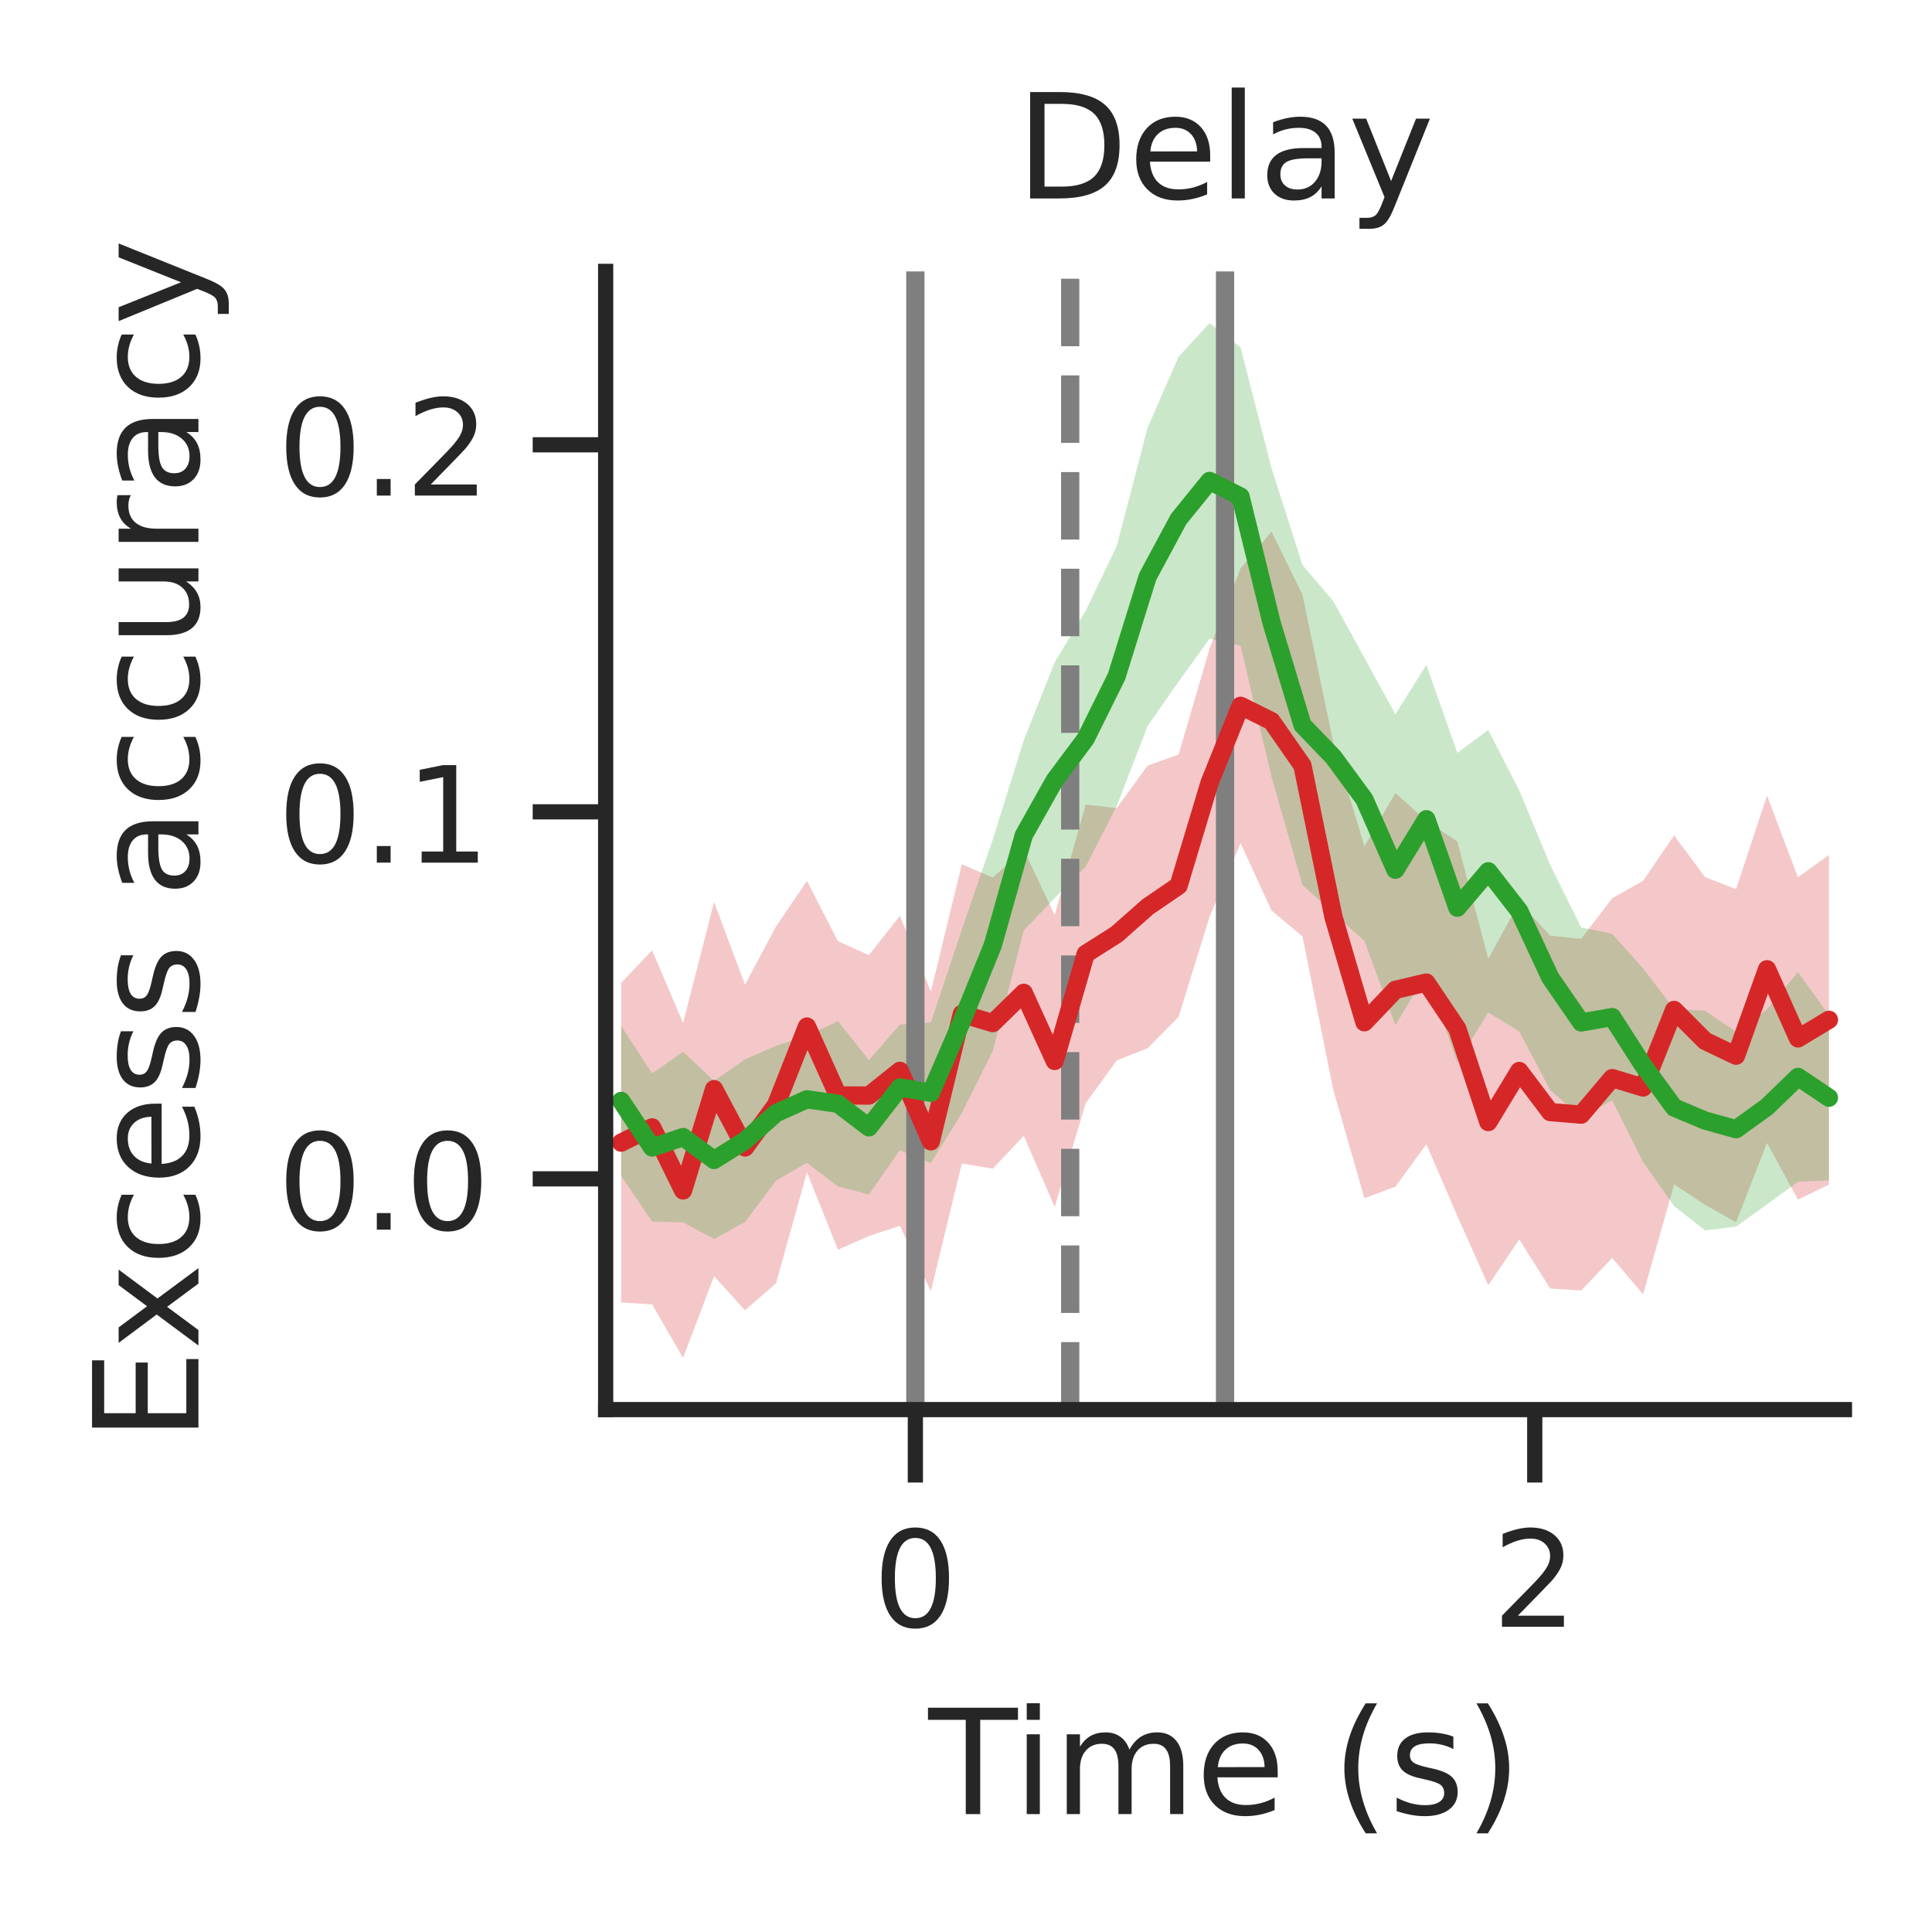
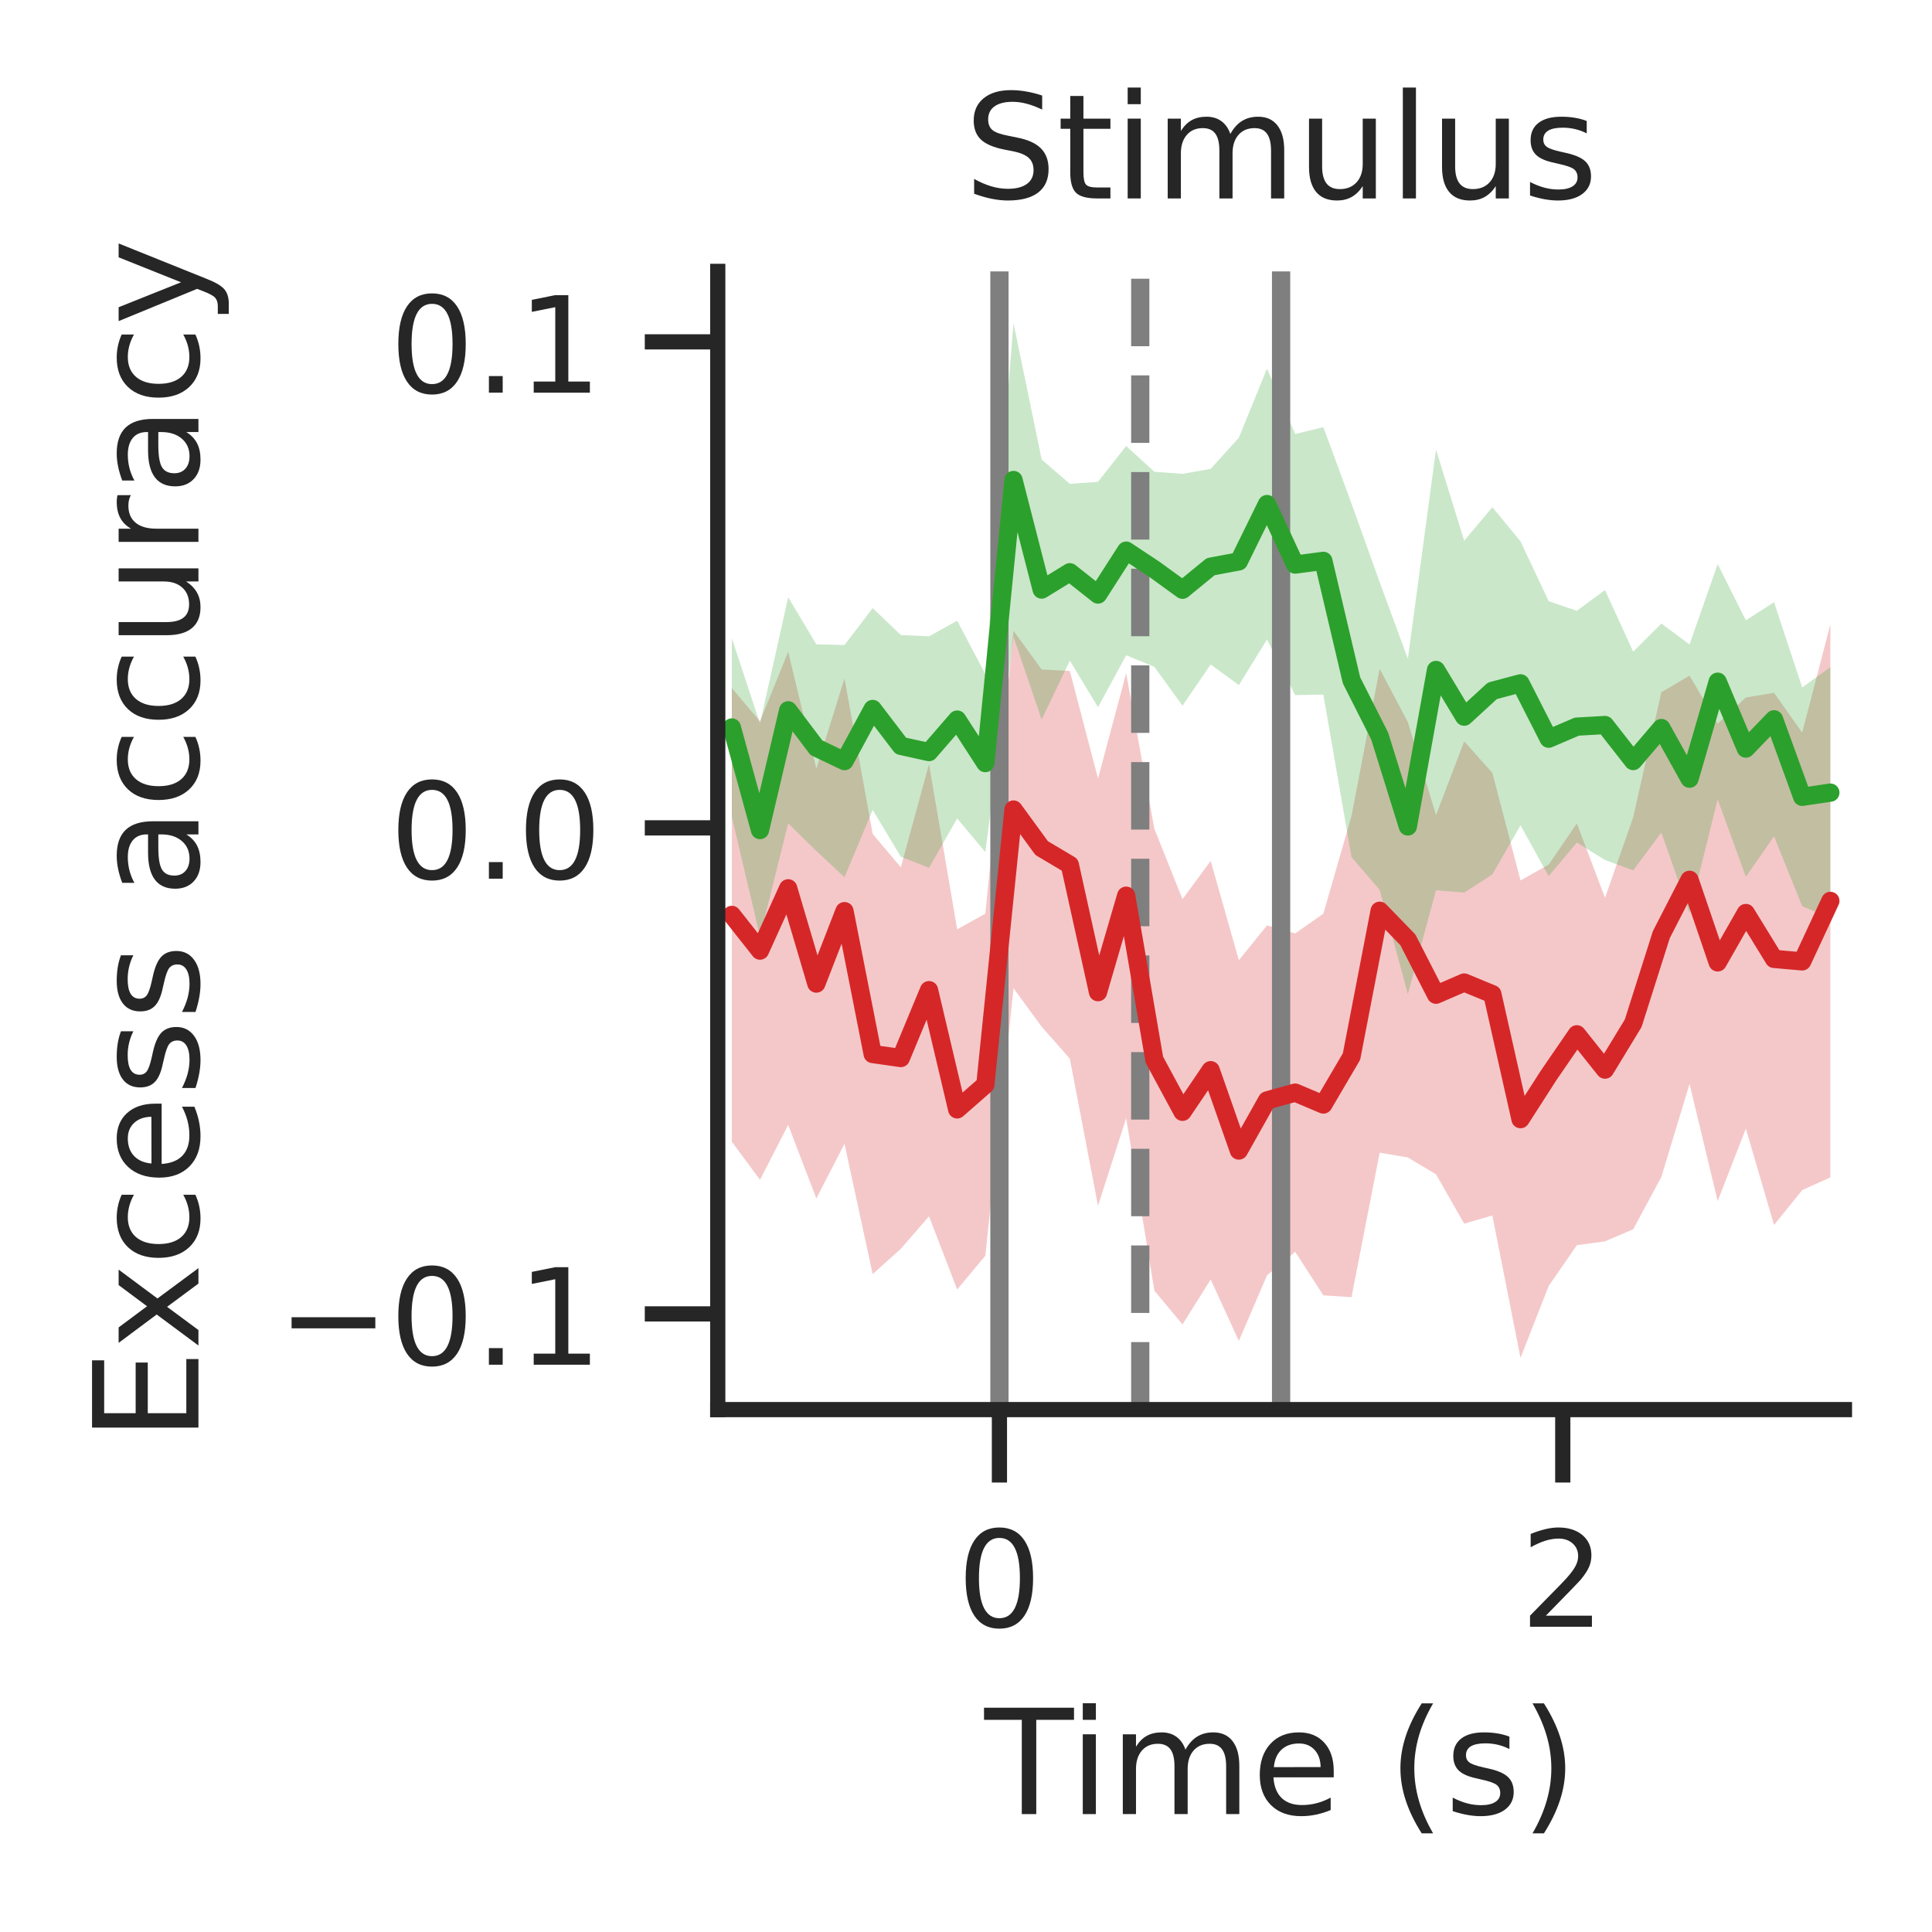
<svg xmlns="http://www.w3.org/2000/svg" xmlns:xlink="http://www.w3.org/1999/xlink" width="158.88pt" height="158.88pt" viewBox="0 0 158.88 158.88" version="1.1">
  <defs>
    <style type="text/css">*{stroke-linejoin: round; stroke-linecap: butt}</style>
  </defs>
  <g id="figure_1">
    <g id="patch_1">
      <path d="M 0 158.88  L 158.88 158.88  L 158.88 0  L 0 0  z " style="fill: #ffffff" />
    </g>
    <g id="axes_1">
      <g id="patch_2">
-         <path d="M 49.807 115.92  L 151.68 115.92  L 151.68 22.318  L 49.807 22.318  z " style="fill: #ffffff" />
+         <path d="M 59.025 115.92  L 151.68 115.92  L 151.68 22.318  L 59.025 22.318  z " style="fill: #ffffff" />
      </g>
      <g id="matplotlib.axis_1">
        <g id="xtick_1">
          <g id="line2d_1">
            <defs>
-               <path id="mcfb6fff69d" d="M 0 0  L 0 6  " style="stroke: #262626; stroke-width: 1.25" />
-             </defs>
-             <g>
-               <use xlink:href="#mcfb6fff69d" x="75.275" y="115.92" style="fill: #262626; stroke: #262626; stroke-width: 1.25" />
+               <path id="m9c29597ac2" d="M 0 0  L 0 6  " style="stroke: #262626; stroke-width: 1.25" />
+             </defs>
+             <g>
+               <use xlink:href="#m9c29597ac2" x="82.189" y="115.92" style="fill: #262626; stroke: #262626; stroke-width: 1.25" />
            </g>
          </g>
          <g id="text_1">
-             <g style="fill: #262626" transform="translate(71.7759 133.7781) scale(0.11 -0.11)">
+             <g style="fill: #262626" transform="translate(78.68914 133.7781) scale(0.11 -0.11)">
              <defs>
                <path id="DejaVuSans-30" d="M 2034 4250  Q 1547 4250 1301 3770  Q 1056 3291 1056 2328  Q 1056 1369 1301 889  Q 1547 409 2034 409  Q 2525 409 2770 889  Q 3016 1369 3016 2328  Q 3016 3291 2770 3770  Q 2525 4250 2034 4250  z M 2034 4750  Q 2819 4750 3233 4129  Q 3647 3509 3647 2328  Q 3647 1150 3233 529  Q 2819 -91 2034 -91  Q 1250 -91 836 529  Q 422 1150 422 2328  Q 422 3509 836 4129  Q 1250 4750 2034 4750  z " transform="scale(0.015625)" />
              </defs>
              <use xlink:href="#DejaVuSans-30" />
            </g>
          </g>
        </g>
        <g id="xtick_2">
          <g id="line2d_2">
            <g>
-               <use xlink:href="#mcfb6fff69d" x="126.211" y="115.92" style="fill: #262626; stroke: #262626; stroke-width: 1.25" />
+               <use xlink:href="#m9c29597ac2" x="128.516" y="115.92" style="fill: #262626; stroke: #262626; stroke-width: 1.25" />
            </g>
          </g>
          <g id="text_2">
-             <g style="fill: #262626" transform="translate(122.7121 133.7781) scale(0.11 -0.11)">
+             <g style="fill: #262626" transform="translate(125.0165 133.7781) scale(0.11 -0.11)">
              <defs>
                <path id="DejaVuSans-32" d="M 1228 531  L 3431 531  L 3431 0  L 469 0  L 469 531  Q 828 903 1448 1529  Q 2069 2156 2228 2338  Q 2531 2678 2651 2914  Q 2772 3150 2772 3378  Q 2772 3750 2511 3984  Q 2250 4219 1831 4219  Q 1534 4219 1204 4116  Q 875 4013 500 3803  L 500 4441  Q 881 4594 1212 4672  Q 1544 4750 1819 4750  Q 2544 4750 2975 4387  Q 3406 4025 3406 3419  Q 3406 3131 3298 2873  Q 3191 2616 2906 2266  Q 2828 2175 2409 1742  Q 1991 1309 1228 531  z " transform="scale(0.015625)" />
              </defs>
              <use xlink:href="#DejaVuSans-32" />
            </g>
          </g>
        </g>
        <g id="text_3">
-           <g style="fill: #262626" transform="translate(76.34867 149.1839) scale(0.12 -0.12)">
+           <g style="fill: #262626" transform="translate(80.95749 149.1839) scale(0.12 -0.12)">
            <defs>
              <path id="DejaVuSans-54" d="M -19 4666  L 3928 4666  L 3928 4134  L 2272 4134  L 2272 0  L 1638 0  L 1638 4134  L -19 4134  L -19 4666  z " transform="scale(0.015625)" />
              <path id="DejaVuSans-69" d="M 603 3500  L 1178 3500  L 1178 0  L 603 0  L 603 3500  z M 603 4863  L 1178 4863  L 1178 4134  L 603 4134  L 603 4863  z " transform="scale(0.015625)" />
              <path id="DejaVuSans-6d" d="M 3328 2828  Q 3544 3216 3844 3400  Q 4144 3584 4550 3584  Q 5097 3584 5394 3201  Q 5691 2819 5691 2113  L 5691 0  L 5113 0  L 5113 2094  Q 5113 2597 4934 2840  Q 4756 3084 4391 3084  Q 3944 3084 3684 2787  Q 3425 2491 3425 1978  L 3425 0  L 2847 0  L 2847 2094  Q 2847 2600 2669 2842  Q 2491 3084 2119 3084  Q 1678 3084 1418 2786  Q 1159 2488 1159 1978  L 1159 0  L 581 0  L 581 3500  L 1159 3500  L 1159 2956  Q 1356 3278 1631 3431  Q 1906 3584 2284 3584  Q 2666 3584 2933 3390  Q 3200 3197 3328 2828  z " transform="scale(0.015625)" />
              <path id="DejaVuSans-65" d="M 3597 1894  L 3597 1613  L 953 1613  Q 991 1019 1311 708  Q 1631 397 2203 397  Q 2534 397 2845 478  Q 3156 559 3463 722  L 3463 178  Q 3153 47 2828 -22  Q 2503 -91 2169 -91  Q 1331 -91 842 396  Q 353 884 353 1716  Q 353 2575 817 3079  Q 1281 3584 2069 3584  Q 2775 3584 3186 3129  Q 3597 2675 3597 1894  z M 3022 2063  Q 3016 2534 2758 2815  Q 2500 3097 2075 3097  Q 1594 3097 1305 2825  Q 1016 2553 972 2059  L 3022 2063  z " transform="scale(0.015625)" />
              <path id="DejaVuSans-20" transform="scale(0.015625)" />
              <path id="DejaVuSans-28" d="M 1984 4856  Q 1566 4138 1362 3434  Q 1159 2731 1159 2009  Q 1159 1288 1364 580  Q 1569 -128 1984 -844  L 1484 -844  Q 1016 -109 783 600  Q 550 1309 550 2009  Q 550 2706 781 3412  Q 1013 4119 1484 4856  L 1984 4856  z " transform="scale(0.015625)" />
              <path id="DejaVuSans-73" d="M 2834 3397  L 2834 2853  Q 2591 2978 2328 3040  Q 2066 3103 1784 3103  Q 1356 3103 1142 2972  Q 928 2841 928 2578  Q 928 2378 1081 2264  Q 1234 2150 1697 2047  L 1894 2003  Q 2506 1872 2764 1633  Q 3022 1394 3022 966  Q 3022 478 2636 193  Q 2250 -91 1575 -91  Q 1294 -91 989 -36  Q 684 19 347 128  L 347 722  Q 666 556 975 473  Q 1284 391 1588 391  Q 1994 391 2212 530  Q 2431 669 2431 922  Q 2431 1156 2273 1281  Q 2116 1406 1581 1522  L 1381 1569  Q 847 1681 609 1914  Q 372 2147 372 2553  Q 372 3047 722 3315  Q 1072 3584 1716 3584  Q 2034 3584 2315 3537  Q 2597 3491 2834 3397  z " transform="scale(0.015625)" />
              <path id="DejaVuSans-29" d="M 513 4856  L 1013 4856  Q 1481 4119 1714 3412  Q 1947 2706 1947 2009  Q 1947 1309 1714 600  Q 1481 -109 1013 -844  L 513 -844  Q 928 -128 1133 580  Q 1338 1288 1338 2009  Q 1338 2731 1133 3434  Q 928 4138 513 4856  z " transform="scale(0.015625)" />
            </defs>
            <use xlink:href="#DejaVuSans-54" />
            <use xlink:href="#DejaVuSans-69" transform="translate(57.95898 0)" />
            <use xlink:href="#DejaVuSans-6d" transform="translate(85.74219 0)" />
            <use xlink:href="#DejaVuSans-65" transform="translate(183.1543 0)" />
            <use xlink:href="#DejaVuSans-20" transform="translate(244.6777 0)" />
            <use xlink:href="#DejaVuSans-28" transform="translate(276.4648 0)" />
            <use xlink:href="#DejaVuSans-73" transform="translate(315.4785 0)" />
            <use xlink:href="#DejaVuSans-29" transform="translate(367.5781 0)" />
          </g>
        </g>
      </g>
      <g id="matplotlib.axis_2">
        <g id="ytick_1">
          <g id="line2d_3">
            <defs>
-               <path id="m1c0256b6f8" d="M 0 0  L -6 0  " style="stroke: #262626; stroke-width: 1.25" />
-             </defs>
-             <g>
-               <use xlink:href="#m1c0256b6f8" x="49.807" y="96.943" style="fill: #262626; stroke: #262626; stroke-width: 1.25" />
+               <path id="mb6cd7ea154" d="M 0 0  L -6 0  " style="stroke: #262626; stroke-width: 1.25" />
+             </defs>
+             <g>
+               <use xlink:href="#mb6cd7ea154" x="59.025" y="108.05" style="fill: #262626; stroke: #262626; stroke-width: 1.25" />
            </g>
          </g>
          <g id="text_4">
-             <g style="fill: #262626" transform="translate(22.81375 101.1222) scale(0.11 -0.11)">
+             <g style="fill: #262626" transform="translate(22.81375 112.229) scale(0.11 -0.11)">
              <defs>
+                 <path id="DejaVuSans-2212" d="M 678 2272  L 4684 2272  L 4684 1741  L 678 1741  L 678 2272  z " transform="scale(0.015625)" />
                <path id="DejaVuSans-2e" d="M 684 794  L 1344 794  L 1344 0  L 684 0  L 684 794  z " transform="scale(0.015625)" />
+                 <path id="DejaVuSans-31" d="M 794 531  L 1825 531  L 1825 4091  L 703 3866  L 703 4441  L 1819 4666  L 2450 4666  L 2450 531  L 3481 531  L 3481 0  L 794 0  L 794 531  z " transform="scale(0.015625)" />
              </defs>
+               <use xlink:href="#DejaVuSans-2212" />
+               <use xlink:href="#DejaVuSans-30" transform="translate(83.78906 0)" />
+               <use xlink:href="#DejaVuSans-2e" transform="translate(147.4121 0)" />
+               <use xlink:href="#DejaVuSans-31" transform="translate(179.1992 0)" />
+             </g>
+           </g>
+         </g>
+         <g id="ytick_2">
+           <g id="line2d_4">
+             <g>
+               <use xlink:href="#mb6cd7ea154" x="59.025" y="68.081" style="fill: #262626; stroke: #262626; stroke-width: 1.25" />
+             </g>
+           </g>
+           <g id="text_5">
+             <g style="fill: #262626" transform="translate(32.03141 72.26) scale(0.11 -0.11)">
              <use xlink:href="#DejaVuSans-30" />
              <use xlink:href="#DejaVuSans-2e" transform="translate(63.62305 0)" />
              <use xlink:href="#DejaVuSans-30" transform="translate(95.41016 0)" />
            </g>
          </g>
        </g>
-         <g id="ytick_2">
-           <g id="line2d_4">
-             <g>
-               <use xlink:href="#m1c0256b6f8" x="49.807" y="66.76" style="fill: #262626; stroke: #262626; stroke-width: 1.25" />
-             </g>
-           </g>
-           <g id="text_5">
-             <g style="fill: #262626" transform="translate(22.81375 70.93899) scale(0.11 -0.11)">
-               <defs>
-                 <path id="DejaVuSans-31" d="M 794 531  L 1825 531  L 1825 4091  L 703 3866  L 703 4441  L 1819 4666  L 2450 4666  L 2450 531  L 3481 531  L 3481 0  L 794 0  L 794 531  z " transform="scale(0.015625)" />
-               </defs>
+         <g id="ytick_3">
+           <g id="line2d_5">
+             <g>
+               <use xlink:href="#mb6cd7ea154" x="59.025" y="28.112" style="fill: #262626; stroke: #262626; stroke-width: 1.25" />
+             </g>
+           </g>
+           <g id="text_6">
+             <g style="fill: #262626" transform="translate(32.03141 32.29101) scale(0.11 -0.11)">
              <use xlink:href="#DejaVuSans-30" />
              <use xlink:href="#DejaVuSans-2e" transform="translate(63.62305 0)" />
              <use xlink:href="#DejaVuSans-31" transform="translate(95.41016 0)" />
-             </g>
-           </g>
-         </g>
-         <g id="ytick_3">
-           <g id="line2d_5">
-             <g>
-               <use xlink:href="#m1c0256b6f8" x="49.807" y="36.577" style="fill: #262626; stroke: #262626; stroke-width: 1.25" />
-             </g>
-           </g>
-           <g id="text_6">
-             <g style="fill: #262626" transform="translate(22.81375 40.75574) scale(0.11 -0.11)">
-               <use xlink:href="#DejaVuSans-30" />
-               <use xlink:href="#DejaVuSans-2e" transform="translate(63.62305 0)" />
-               <use xlink:href="#DejaVuSans-32" transform="translate(95.41016 0)" />
            </g>
          </g>
        </g>
        <g id="text_7">
          <g style="fill: #262626" transform="translate(16.31812 118.5768) rotate(-90) scale(0.12 -0.12)">
            <defs>
              <path id="DejaVuSans-45" d="M 628 4666  L 3578 4666  L 3578 4134  L 1259 4134  L 1259 2753  L 3481 2753  L 3481 2222  L 1259 2222  L 1259 531  L 3634 531  L 3634 0  L 628 0  L 628 4666  z " transform="scale(0.015625)" />
              <path id="DejaVuSans-78" d="M 3513 3500  L 2247 1797  L 3578 0  L 2900 0  L 1881 1375  L 863 0  L 184 0  L 1544 1831  L 300 3500  L 978 3500  L 1906 2253  L 2834 3500  L 3513 3500  z " transform="scale(0.015625)" />
              <path id="DejaVuSans-63" d="M 3122 3366  L 3122 2828  Q 2878 2963 2633 3030  Q 2388 3097 2138 3097  Q 1578 3097 1268 2742  Q 959 2388 959 1747  Q 959 1106 1268 751  Q 1578 397 2138 397  Q 2388 397 2633 464  Q 2878 531 3122 666  L 3122 134  Q 2881 22 2623 -34  Q 2366 -91 2075 -91  Q 1284 -91 818 406  Q 353 903 353 1747  Q 353 2603 823 3093  Q 1294 3584 2113 3584  Q 2378 3584 2631 3529  Q 2884 3475 3122 3366  z " transform="scale(0.015625)" />
              <path id="DejaVuSans-61" d="M 2194 1759  Q 1497 1759 1228 1600  Q 959 1441 959 1056  Q 959 750 1161 570  Q 1363 391 1709 391  Q 2188 391 2477 730  Q 2766 1069 2766 1631  L 2766 1759  L 2194 1759  z M 3341 1997  L 3341 0  L 2766 0  L 2766 531  Q 2569 213 2275 61  Q 1981 -91 1556 -91  Q 1019 -91 701 211  Q 384 513 384 1019  Q 384 1609 779 1909  Q 1175 2209 1959 2209  L 2766 2209  L 2766 2266  Q 2766 2663 2505 2880  Q 2244 3097 1772 3097  Q 1472 3097 1187 3025  Q 903 2953 641 2809  L 641 3341  Q 956 3463 1253 3523  Q 1550 3584 1831 3584  Q 2591 3584 2966 3190  Q 3341 2797 3341 1997  z " transform="scale(0.015625)" />
              <path id="DejaVuSans-75" d="M 544 1381  L 544 3500  L 1119 3500  L 1119 1403  Q 1119 906 1312 657  Q 1506 409 1894 409  Q 2359 409 2629 706  Q 2900 1003 2900 1516  L 2900 3500  L 3475 3500  L 3475 0  L 2900 0  L 2900 538  Q 2691 219 2414 64  Q 2138 -91 1772 -91  Q 1169 -91 856 284  Q 544 659 544 1381  z M 1991 3584  L 1991 3584  z " transform="scale(0.015625)" />
              <path id="DejaVuSans-72" d="M 2631 2963  Q 2534 3019 2420 3045  Q 2306 3072 2169 3072  Q 1681 3072 1420 2755  Q 1159 2438 1159 1844  L 1159 0  L 581 0  L 581 3500  L 1159 3500  L 1159 2956  Q 1341 3275 1631 3429  Q 1922 3584 2338 3584  Q 2397 3584 2469 3576  Q 2541 3569 2628 3553  L 2631 2963  z " transform="scale(0.015625)" />
              <path id="DejaVuSans-79" d="M 2059 -325  Q 1816 -950 1584 -1140  Q 1353 -1331 966 -1331  L 506 -1331  L 506 -850  L 844 -850  Q 1081 -850 1212 -737  Q 1344 -625 1503 -206  L 1606 56  L 191 3500  L 800 3500  L 1894 763  L 2988 3500  L 3597 3500  L 2059 -325  z " transform="scale(0.015625)" />
            </defs>
            <use xlink:href="#DejaVuSans-45" />
            <use xlink:href="#DejaVuSans-78" transform="translate(63.18359 0)" />
            <use xlink:href="#DejaVuSans-63" transform="translate(120.6133 0)" />
            <use xlink:href="#DejaVuSans-65" transform="translate(175.5938 0)" />
            <use xlink:href="#DejaVuSans-73" transform="translate(237.1172 0)" />
            <use xlink:href="#DejaVuSans-73" transform="translate(289.2168 0)" />
            <use xlink:href="#DejaVuSans-20" transform="translate(341.3164 0)" />
            <use xlink:href="#DejaVuSans-61" transform="translate(373.1035 0)" />
            <use xlink:href="#DejaVuSans-63" transform="translate(434.3828 0)" />
            <use xlink:href="#DejaVuSans-63" transform="translate(489.3633 0)" />
            <use xlink:href="#DejaVuSans-75" transform="translate(544.3438 0)" />
            <use xlink:href="#DejaVuSans-72" transform="translate(607.7227 0)" />
            <use xlink:href="#DejaVuSans-61" transform="translate(648.8359 0)" />
            <use xlink:href="#DejaVuSans-63" transform="translate(710.1152 0)" />
            <use xlink:href="#DejaVuSans-79" transform="translate(765.0957 0)" />
          </g>
        </g>
      </g>
      <g id="FillBetweenPolyCollection_1">
-         <path d="M 51.081 80.825  L 51.081 107.109  L 53.627 107.269  L 56.174 111.665  L 58.721 104.951  L 61.268 107.754  L 63.815 105.538  L 66.361 96.397  L 68.908 102.771  L 71.455 101.648  L 74.002 100.803  L 76.549 106.182  L 79.095 95.685  L 81.642 96.109  L 84.189 93.403  L 86.736 99.254  L 89.283 90.73  L 91.83 87.207  L 94.376 86.197  L 96.923 83.627  L 99.47 75.396  L 102.017 69.334  L 104.564 74.885  L 107.11 77.008  L 109.657 89.673  L 112.204 98.535  L 114.751 97.586  L 117.298 94.101  L 119.844 100.001  L 122.391 105.697  L 124.938 101.931  L 127.485 105.963  L 130.032 106.127  L 132.578 103.45  L 135.125 106.433  L 137.672 97.408  L 140.219 99.075  L 142.766 100.519  L 145.312 93.99  L 147.859 98.65  L 150.406 97.42  L 150.406 70.304  L 150.406 70.304  L 147.859 72.141  L 145.312 65.424  L 142.766 73.118  L 140.219 72.131  L 137.672 68.696  L 135.125 72.43  L 132.578 73.869  L 130.032 77.204  L 127.485 76.944  L 124.938 74.213  L 122.391 78.853  L 119.844 69.197  L 117.298 67.502  L 114.751 65.214  L 112.204 69.603  L 109.657 61.122  L 107.11 48.907  L 104.564 43.718  L 102.017 46.745  L 99.47 53.342  L 96.923 62.047  L 94.376 62.958  L 91.83 66.453  L 89.283 66.164  L 86.736 75.247  L 84.189 69.886  L 81.642 72.164  L 79.095 71.073  L 76.549 81.54  L 74.002 75.314  L 71.455 78.544  L 68.908 77.396  L 66.361 72.438  L 63.815 76.196  L 61.268 80.972  L 58.721 74.181  L 56.174 84.129  L 53.627 78.147  L 51.081 80.825  z " clip-path="url(#p457ebe287d)" style="fill: #d62728; fill-opacity: 0.25" />
+         <path d="M 60.183 56.586  L 60.183 93.891  L 62.499 97.022  L 64.816 92.509  L 67.132 98.554  L 69.448 94.063  L 71.765 104.779  L 74.081 102.694  L 76.398 100.021  L 78.714 106.043  L 81.03 103.267  L 83.347 81.269  L 85.663 84.435  L 87.979 87.063  L 90.296 99.161  L 92.612 91.953  L 94.929 106.138  L 97.245 108.915  L 99.561 105.218  L 101.878 110.271  L 104.194 104.884  L 106.51 102.945  L 108.827 106.523  L 111.143 106.676  L 113.459 94.792  L 115.776 95.186  L 118.092 96.572  L 120.409 100.629  L 122.725 99.956  L 125.041 111.665  L 127.358 105.756  L 129.674 102.399  L 131.99 102.083  L 134.307 101.091  L 136.623 96.788  L 138.94 89.14  L 141.256 98.772  L 143.572 92.811  L 145.889 100.737  L 148.205 97.872  L 150.521 96.821  L 150.521 51.351  L 150.521 51.351  L 148.205 60.248  L 145.889 56.975  L 143.572 57.358  L 141.256 59.513  L 138.94 55.559  L 136.623 56.927  L 134.307 67.208  L 131.99 73.836  L 129.674 67.714  L 127.358 71.1  L 125.041 72.405  L 122.725 63.554  L 120.409 60.968  L 118.092 67.031  L 115.776 59.386  L 113.459 55.002  L 111.143 67.094  L 108.827 75.137  L 106.51 76.76  L 104.194 76.103  L 101.878 78.961  L 99.561 70.795  L 97.245 73.946  L 94.929 68.151  L 92.612 55.361  L 90.296 64.024  L 87.979 55.179  L 85.663 55.056  L 83.347 51.872  L 81.03 75.138  L 78.714 76.419  L 76.398 62.833  L 74.081 71.322  L 71.765 68.577  L 69.448 55.792  L 67.132 63.216  L 64.816 53.593  L 62.499 59.323  L 60.183 56.586  z " clip-path="url(#p98301d3521)" style="fill: #d62728; fill-opacity: 0.25" />
      </g>
      <g id="FillBetweenPolyCollection_2">
-         <path d="M 51.081 84.371  L 51.081 96.697  L 53.627 100.462  L 56.174 100.52  L 58.721 101.896  L 61.268 100.49  L 63.815 97.084  L 66.361 95.626  L 68.908 97.563  L 71.455 98.237  L 74.002 94.587  L 76.549 95.65  L 79.095 91.542  L 81.642 86.44  L 84.189 76.514  L 86.736 73.852  L 89.283 71.266  L 91.83 66.298  L 94.376 59.697  L 96.923 56.056  L 99.47 52.526  L 102.017 53.11  L 104.564 63.878  L 107.11 72.784  L 109.657 75.086  L 112.204 77.38  L 114.751 84.313  L 117.298 80.056  L 119.844 87.377  L 122.391 83.263  L 124.938 84.827  L 127.485 89.648  L 130.032 91.888  L 132.578 90.491  L 135.125 95.568  L 137.672 99.184  L 140.219 101.185  L 142.766 100.875  L 145.312 99.039  L 147.859 97.179  L 150.406 97.061  L 150.406 83.482  L 150.406 83.482  L 147.859 79.94  L 145.312 83.013  L 142.766 84.85  L 140.219 83.115  L 137.672 82.973  L 135.125 79.647  L 132.578 76.79  L 130.032 76.274  L 127.485 71.133  L 124.938 65.016  L 122.391 60.032  L 119.844 61.914  L 117.298 54.68  L 114.751 58.738  L 112.204 54.097  L 109.657 49.455  L 107.11 46.458  L 104.564 38.507  L 102.017 28.559  L 99.47 26.573  L 96.923 29.334  L 94.376 35.167  L 91.83 44.92  L 89.283 50.23  L 86.736 54.463  L 84.189 60.874  L 81.642 69.036  L 79.095 76.455  L 76.549 84.084  L 74.002 84.262  L 71.455 87.181  L 68.908 83.97  L 66.361 85.179  L 63.815 86.003  L 61.268 87.117  L 58.721 88.888  L 56.174 86.493  L 53.627 88.272  L 51.081 84.371  z " clip-path="url(#p457ebe287d)" style="fill: #2ca02c; fill-opacity: 0.25" />
+         <path d="M 60.183 52.49  L 60.183 67.158  L 62.499 77.022  L 64.816 67.711  L 67.132 69.985  L 69.448 72.139  L 71.765 66.597  L 74.081 70.453  L 76.398 71.367  L 78.714 67.306  L 81.03 70.072  L 83.347 52.371  L 85.663 59.177  L 87.979 54.329  L 90.296 58.161  L 92.612 53.886  L 94.929 54.838  L 97.245 58.031  L 99.561 54.644  L 101.878 56.338  L 104.194 52.59  L 106.51 57.163  L 108.827 57.119  L 111.143 70.486  L 113.459 73.184  L 115.776 81.75  L 118.092 73.214  L 120.409 73.408  L 122.725 71.91  L 125.041 67.871  L 127.358 72.053  L 129.674 69.285  L 131.99 70.725  L 134.307 71.579  L 136.623 68.466  L 138.94 75.076  L 141.256 65.735  L 143.572 72.107  L 145.889 68.779  L 148.205 74.521  L 150.521 75.503  L 150.521 54.862  L 150.521 54.862  L 148.205 56.534  L 145.889 49.526  L 143.572 51.012  L 141.256 46.388  L 138.94 52.999  L 136.623 51.275  L 134.307 53.593  L 131.99 48.523  L 129.674 50.226  L 127.358 49.441  L 125.041 44.519  L 122.725 41.712  L 120.409 44.466  L 118.092 36.974  L 115.776 54.179  L 113.459 47.874  L 111.143 41.411  L 108.827 35.127  L 106.51 35.693  L 104.194 30.313  L 101.878 35.997  L 99.561 38.558  L 97.245 38.966  L 94.929 38.797  L 92.612 36.678  L 90.296 39.623  L 87.979 39.79  L 85.663 37.791  L 83.347 26.573  L 81.03 55.436  L 78.714 51.043  L 76.398 52.329  L 74.081 52.221  L 71.765 50.01  L 69.448 53.043  L 67.132 52.988  L 64.816 49.115  L 62.499 59.5  L 60.183 52.49  z " clip-path="url(#p98301d3521)" style="fill: #2ca02c; fill-opacity: 0.25" />
      </g>
      <g id="line2d_6">
-         <path d="M 75.275 115.92  L 75.275 22.318  " clip-path="url(#p457ebe287d)" style="fill: none; stroke: #7f7f7f; stroke-width: 1.5; stroke-linecap: round" />
+         <path d="M 82.189 115.92  L 82.189 22.318  " clip-path="url(#p98301d3521)" style="fill: none; stroke: #7f7f7f; stroke-width: 1.5; stroke-linecap: round" />
      </g>
      <g id="line2d_7">
-         <path d="M 88.009 115.92  L 88.009 22.318  " clip-path="url(#p457ebe287d)" style="fill: none; stroke-dasharray: 5.55,2.4; stroke-dashoffset: 0; stroke: #7f7f7f; stroke-width: 1.5" />
+         <path d="M 93.77 115.92  L 93.77 22.318  " clip-path="url(#p98301d3521)" style="fill: none; stroke-dasharray: 5.55,2.4; stroke-dashoffset: 0; stroke: #7f7f7f; stroke-width: 1.5" />
      </g>
      <g id="line2d_8">
-         <path d="M 100.743 115.92  L 100.743 22.318  " clip-path="url(#p457ebe287d)" style="fill: none; stroke: #7f7f7f; stroke-width: 1.5; stroke-linecap: round" />
+         <path d="M 105.352 115.92  L 105.352 22.318  " clip-path="url(#p98301d3521)" style="fill: none; stroke: #7f7f7f; stroke-width: 1.5; stroke-linecap: round" />
      </g>
      <g id="line2d_9">
-         <path d="M 51.081 93.967  L 53.627 92.708  L 56.174 97.897  L 58.721 89.566  L 61.268 94.363  L 63.815 90.867  L 66.361 84.417  L 68.908 90.083  L 71.455 90.096  L 74.002 88.059  L 76.549 93.861  L 79.095 83.379  L 81.642 84.136  L 84.189 81.645  L 86.736 87.25  L 89.283 78.447  L 91.83 76.83  L 94.376 74.578  L 96.923 72.837  L 99.47 64.369  L 102.017 58.04  L 104.564 59.302  L 107.11 62.958  L 109.657 75.397  L 112.204 84.069  L 114.751 81.4  L 117.298 80.802  L 119.844 84.599  L 122.391 92.275  L 124.938 88.072  L 127.485 91.453  L 130.032 91.665  L 132.578 88.659  L 135.125 89.432  L 137.672 83.052  L 140.219 85.603  L 142.766 86.818  L 145.312 79.707  L 147.859 85.395  L 150.406 83.862  " clip-path="url(#p457ebe287d)" style="fill: none; stroke: #d62728; stroke-width: 1.5; stroke-linecap: round" />
+         <path d="M 60.183 75.239  L 62.499 78.173  L 64.816 73.051  L 67.132 80.885  L 69.448 74.928  L 71.765 86.678  L 74.081 87.008  L 76.398 81.427  L 78.714 91.231  L 81.03 89.203  L 83.347 66.571  L 85.663 69.746  L 87.979 71.121  L 90.296 81.593  L 92.612 73.657  L 94.929 87.144  L 97.245 91.431  L 99.561 88.007  L 101.878 94.616  L 104.194 90.494  L 106.51 89.852  L 108.827 90.83  L 111.143 86.885  L 113.459 74.897  L 115.776 77.286  L 118.092 81.801  L 120.409 80.798  L 122.725 81.755  L 125.041 92.035  L 127.358 88.428  L 129.674 85.057  L 131.99 87.96  L 134.307 84.149  L 136.623 76.857  L 138.94 72.35  L 141.256 79.143  L 143.572 75.084  L 145.889 78.856  L 148.205 79.06  L 150.521 74.086  " clip-path="url(#p98301d3521)" style="fill: none; stroke: #d62728; stroke-width: 1.5; stroke-linecap: round" />
      </g>
      <g id="line2d_10">
-         <path d="M 51.081 90.534  L 53.627 94.367  L 56.174 93.506  L 58.721 95.392  L 61.268 93.804  L 63.815 91.543  L 66.361 90.402  L 68.908 90.767  L 71.455 92.709  L 74.002 89.425  L 76.549 89.867  L 79.095 83.999  L 81.642 77.738  L 84.189 68.694  L 86.736 64.158  L 89.283 60.748  L 91.83 55.609  L 94.376 47.432  L 96.923 42.695  L 99.47 39.549  L 102.017 40.834  L 104.564 51.193  L 107.11 59.621  L 109.657 62.271  L 112.204 65.739  L 114.751 71.526  L 117.298 67.368  L 119.844 74.646  L 122.391 71.647  L 124.938 74.921  L 127.485 80.391  L 130.032 84.081  L 132.578 83.641  L 135.125 87.607  L 137.672 91.079  L 140.219 92.15  L 142.766 92.863  L 145.312 91.026  L 147.859 88.56  L 150.406 90.272  " clip-path="url(#p457ebe287d)" style="fill: none; stroke: #2ca02c; stroke-width: 1.5; stroke-linecap: round" />
+         <path d="M 60.183 59.824  L 62.499 68.261  L 64.816 58.413  L 67.132 61.486  L 69.448 62.591  L 71.765 58.303  L 74.081 61.337  L 76.398 61.848  L 78.714 59.175  L 81.03 62.754  L 83.347 39.472  L 85.663 48.484  L 87.979 47.059  L 90.296 48.892  L 92.612 45.282  L 94.929 46.817  L 97.245 48.498  L 99.561 46.601  L 101.878 46.167  L 104.194 41.451  L 106.51 46.428  L 108.827 46.123  L 111.143 55.949  L 113.459 60.529  L 115.776 67.965  L 118.092 55.094  L 120.409 58.937  L 122.725 56.811  L 125.041 56.195  L 127.358 60.747  L 129.674 59.755  L 131.99 59.624  L 134.307 62.586  L 136.623 59.871  L 138.94 64.038  L 141.256 56.061  L 143.572 61.56  L 145.889 59.152  L 148.205 65.527  L 150.521 65.182  " clip-path="url(#p98301d3521)" style="fill: none; stroke: #2ca02c; stroke-width: 1.5; stroke-linecap: round" />
      </g>
      <g id="patch_3">
-         <path d="M 49.807 115.92  L 49.807 22.318  " style="fill: none; stroke: #262626; stroke-width: 1.25; stroke-linejoin: miter; stroke-linecap: square" />
+         <path d="M 59.025 115.92  L 59.025 22.318  " style="fill: none; stroke: #262626; stroke-width: 1.25; stroke-linejoin: miter; stroke-linecap: square" />
      </g>
      <g id="patch_4">
-         <path d="M 49.807 115.92  L 151.68 115.92  " style="fill: none; stroke: #262626; stroke-width: 1.25; stroke-linejoin: miter; stroke-linecap: square" />
+         <path d="M 59.025 115.92  L 151.68 115.92  " style="fill: none; stroke: #262626; stroke-width: 1.25; stroke-linejoin: miter; stroke-linecap: square" />
      </g>
      <g id="text_8">
-         <g style="fill: #262626" transform="translate(83.53648 16.31812) scale(0.12 -0.12)">
+         <g style="fill: #262626" transform="translate(79.28218 16.31812) scale(0.12 -0.12)">
          <defs>
-             <path id="DejaVuSans-44" d="M 1259 4147  L 1259 519  L 2022 519  Q 2988 519 3436 956  Q 3884 1394 3884 2338  Q 3884 3275 3436 3711  Q 2988 4147 2022 4147  L 1259 4147  z M 628 4666  L 1925 4666  Q 3281 4666 3915 4102  Q 4550 3538 4550 2338  Q 4550 1131 3912 565  Q 3275 0 1925 0  L 628 0  L 628 4666  z " transform="scale(0.015625)" />
+             <path id="DejaVuSans-53" d="M 3425 4513  L 3425 3897  Q 3066 4069 2747 4153  Q 2428 4238 2131 4238  Q 1616 4238 1336 4038  Q 1056 3838 1056 3469  Q 1056 3159 1242 3001  Q 1428 2844 1947 2747  L 2328 2669  Q 3034 2534 3370 2195  Q 3706 1856 3706 1288  Q 3706 609 3251 259  Q 2797 -91 1919 -91  Q 1588 -91 1214 -16  Q 841 59 441 206  L 441 856  Q 825 641 1194 531  Q 1563 422 1919 422  Q 2459 422 2753 634  Q 3047 847 3047 1241  Q 3047 1584 2836 1778  Q 2625 1972 2144 2069  L 1759 2144  Q 1053 2284 737 2584  Q 422 2884 422 3419  Q 422 4038 858 4394  Q 1294 4750 2059 4750  Q 2388 4750 2728 4690  Q 3069 4631 3425 4513  z " transform="scale(0.015625)" />
+             <path id="DejaVuSans-74" d="M 1172 4494  L 1172 3500  L 2356 3500  L 2356 3053  L 1172 3053  L 1172 1153  Q 1172 725 1289 603  Q 1406 481 1766 481  L 2356 481  L 2356 0  L 1766 0  Q 1100 0 847 248  Q 594 497 594 1153  L 594 3053  L 172 3053  L 172 3500  L 594 3500  L 594 4494  L 1172 4494  z " transform="scale(0.015625)" />
            <path id="DejaVuSans-6c" d="M 603 4863  L 1178 4863  L 1178 0  L 603 0  L 603 4863  z " transform="scale(0.015625)" />
          </defs>
-           <use xlink:href="#DejaVuSans-44" />
-           <use xlink:href="#DejaVuSans-65" transform="translate(77.00195 0)" />
-           <use xlink:href="#DejaVuSans-6c" transform="translate(138.5254 0)" />
-           <use xlink:href="#DejaVuSans-61" transform="translate(166.3086 0)" />
-           <use xlink:href="#DejaVuSans-79" transform="translate(227.5879 0)" />
+           <use xlink:href="#DejaVuSans-53" />
+           <use xlink:href="#DejaVuSans-74" transform="translate(63.47656 0)" />
+           <use xlink:href="#DejaVuSans-69" transform="translate(102.6855 0)" />
+           <use xlink:href="#DejaVuSans-6d" transform="translate(130.4688 0)" />
+           <use xlink:href="#DejaVuSans-75" transform="translate(227.8809 0)" />
+           <use xlink:href="#DejaVuSans-6c" transform="translate(291.2598 0)" />
+           <use xlink:href="#DejaVuSans-75" transform="translate(319.043 0)" />
+           <use xlink:href="#DejaVuSans-73" transform="translate(382.4219 0)" />
        </g>
      </g>
    </g>
  </g>
  <defs>
-     <clipPath id="p457ebe287d">
-       <rect x="49.807" y="22.318" width="101.872" height="93.602" />
+     <clipPath id="p98301d3521">
+       <rect x="59.025" y="22.318" width="92.655" height="93.602" />
    </clipPath>
  </defs>
</svg>
